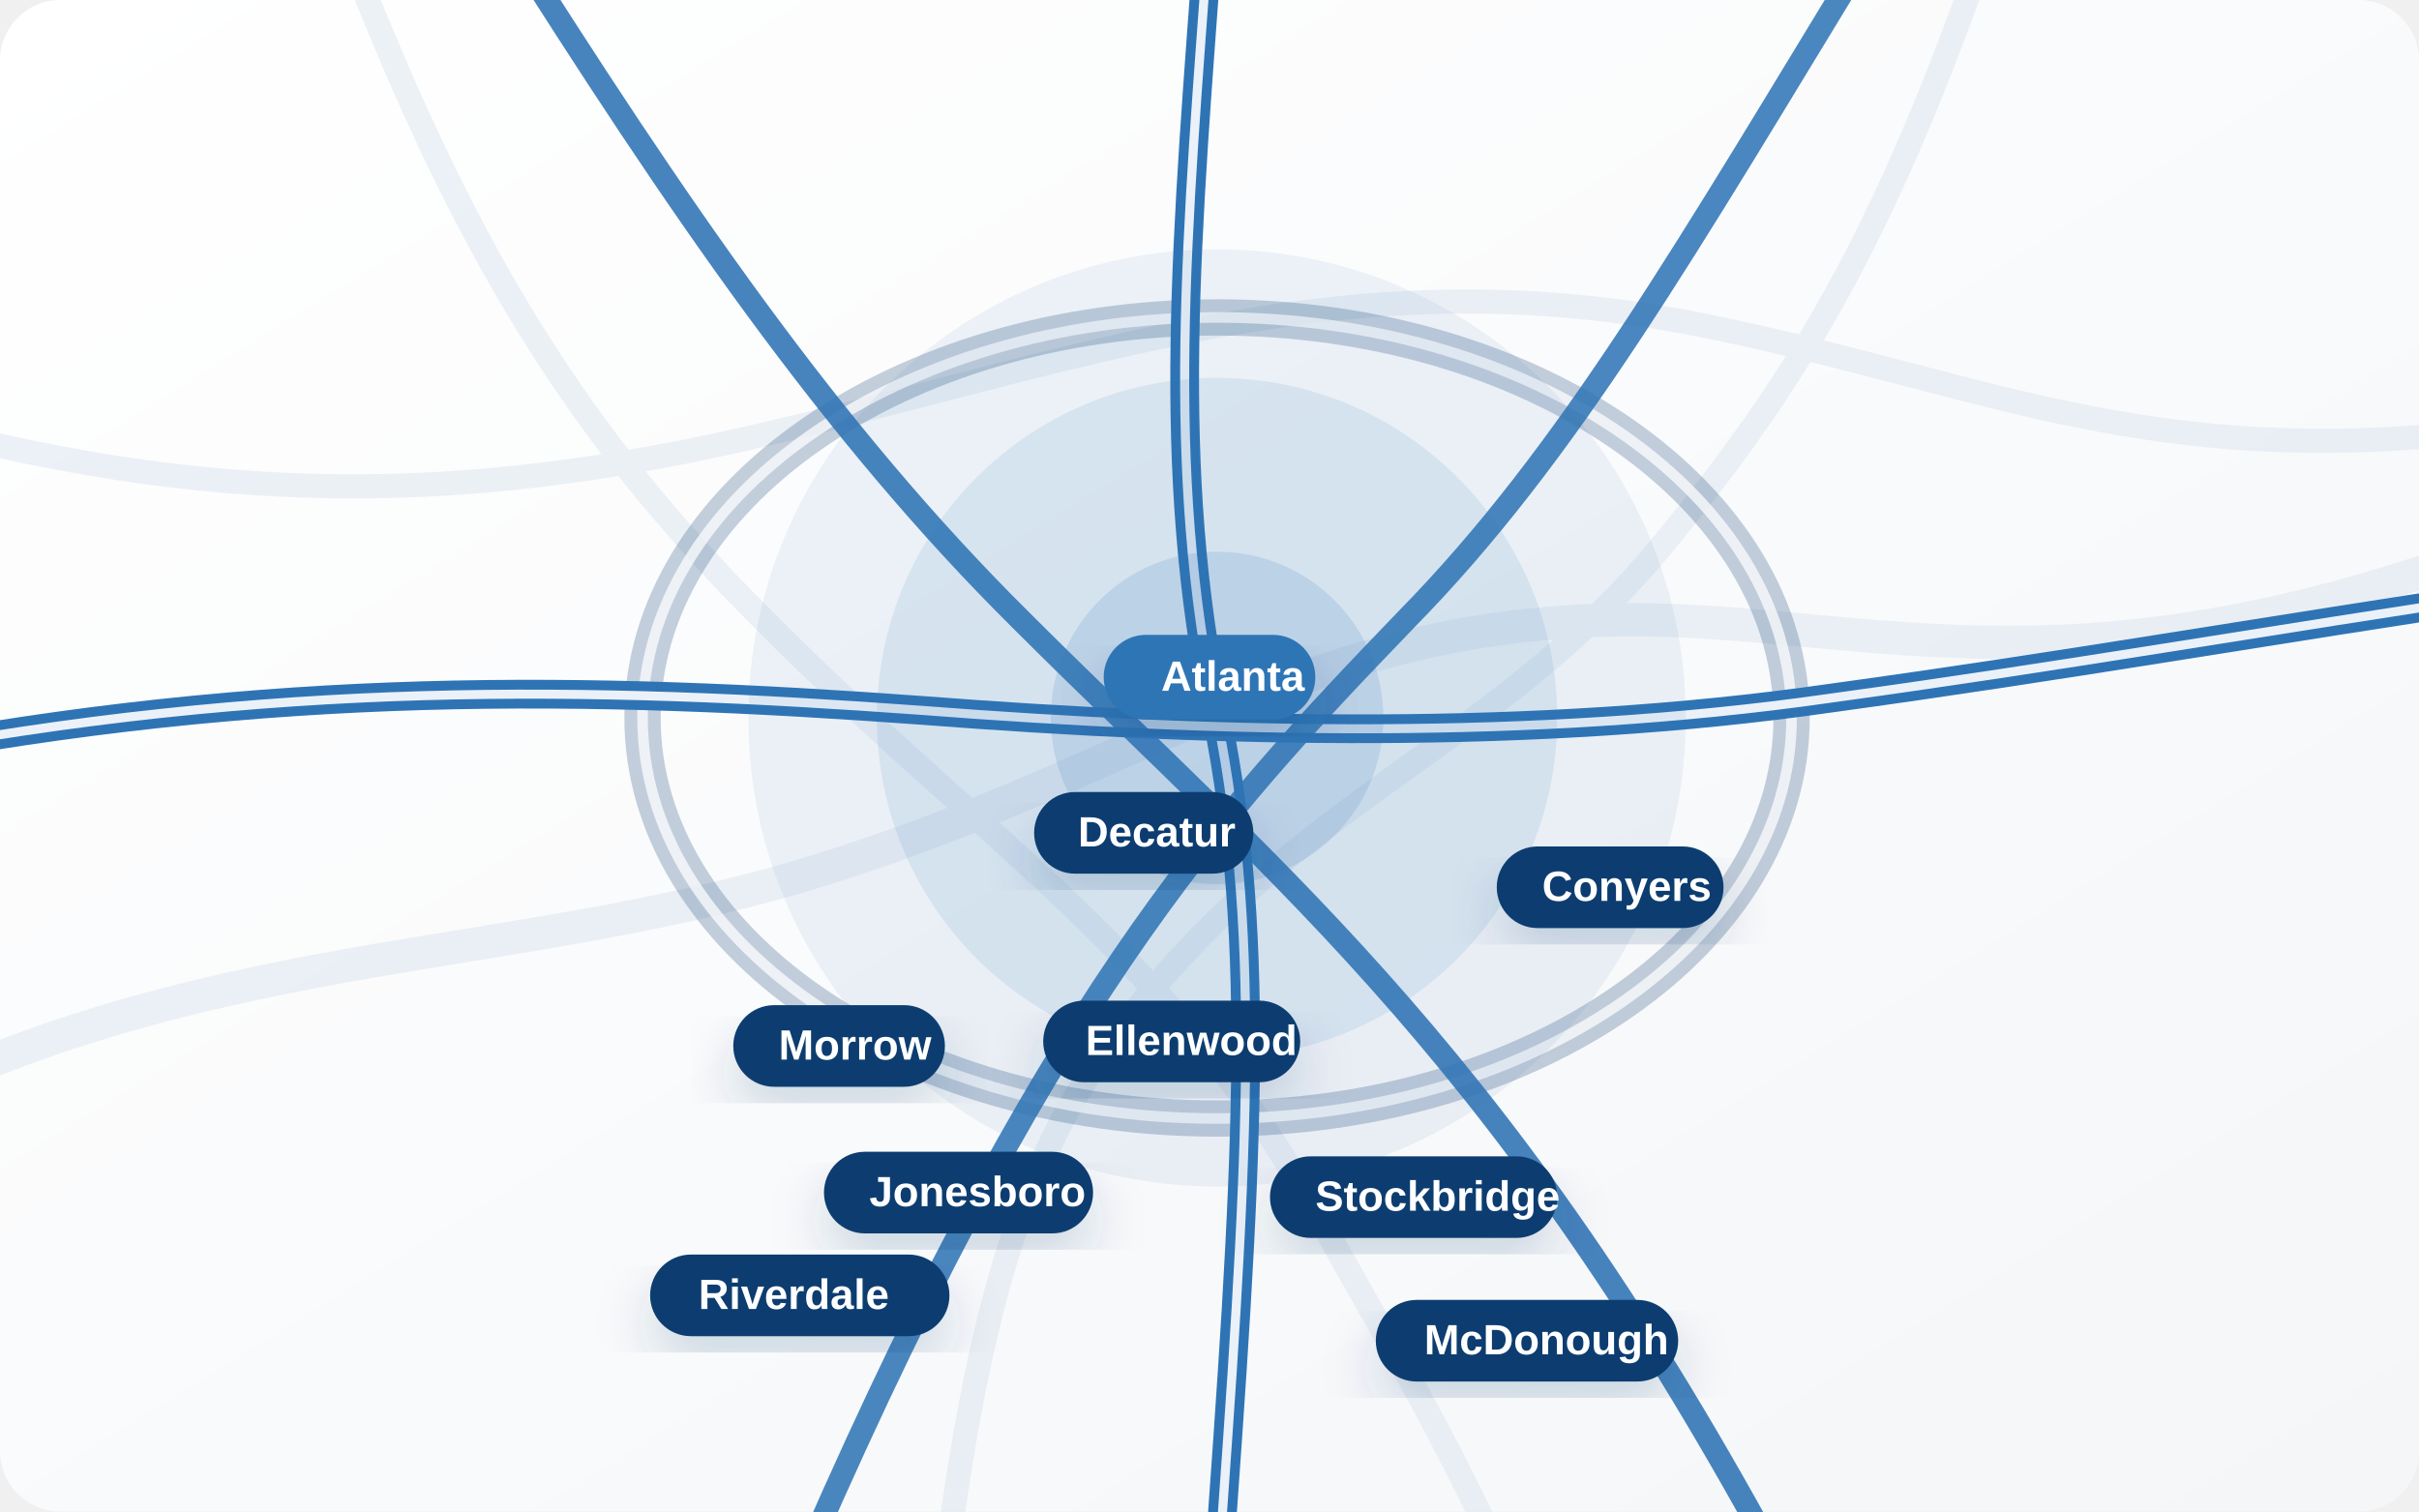
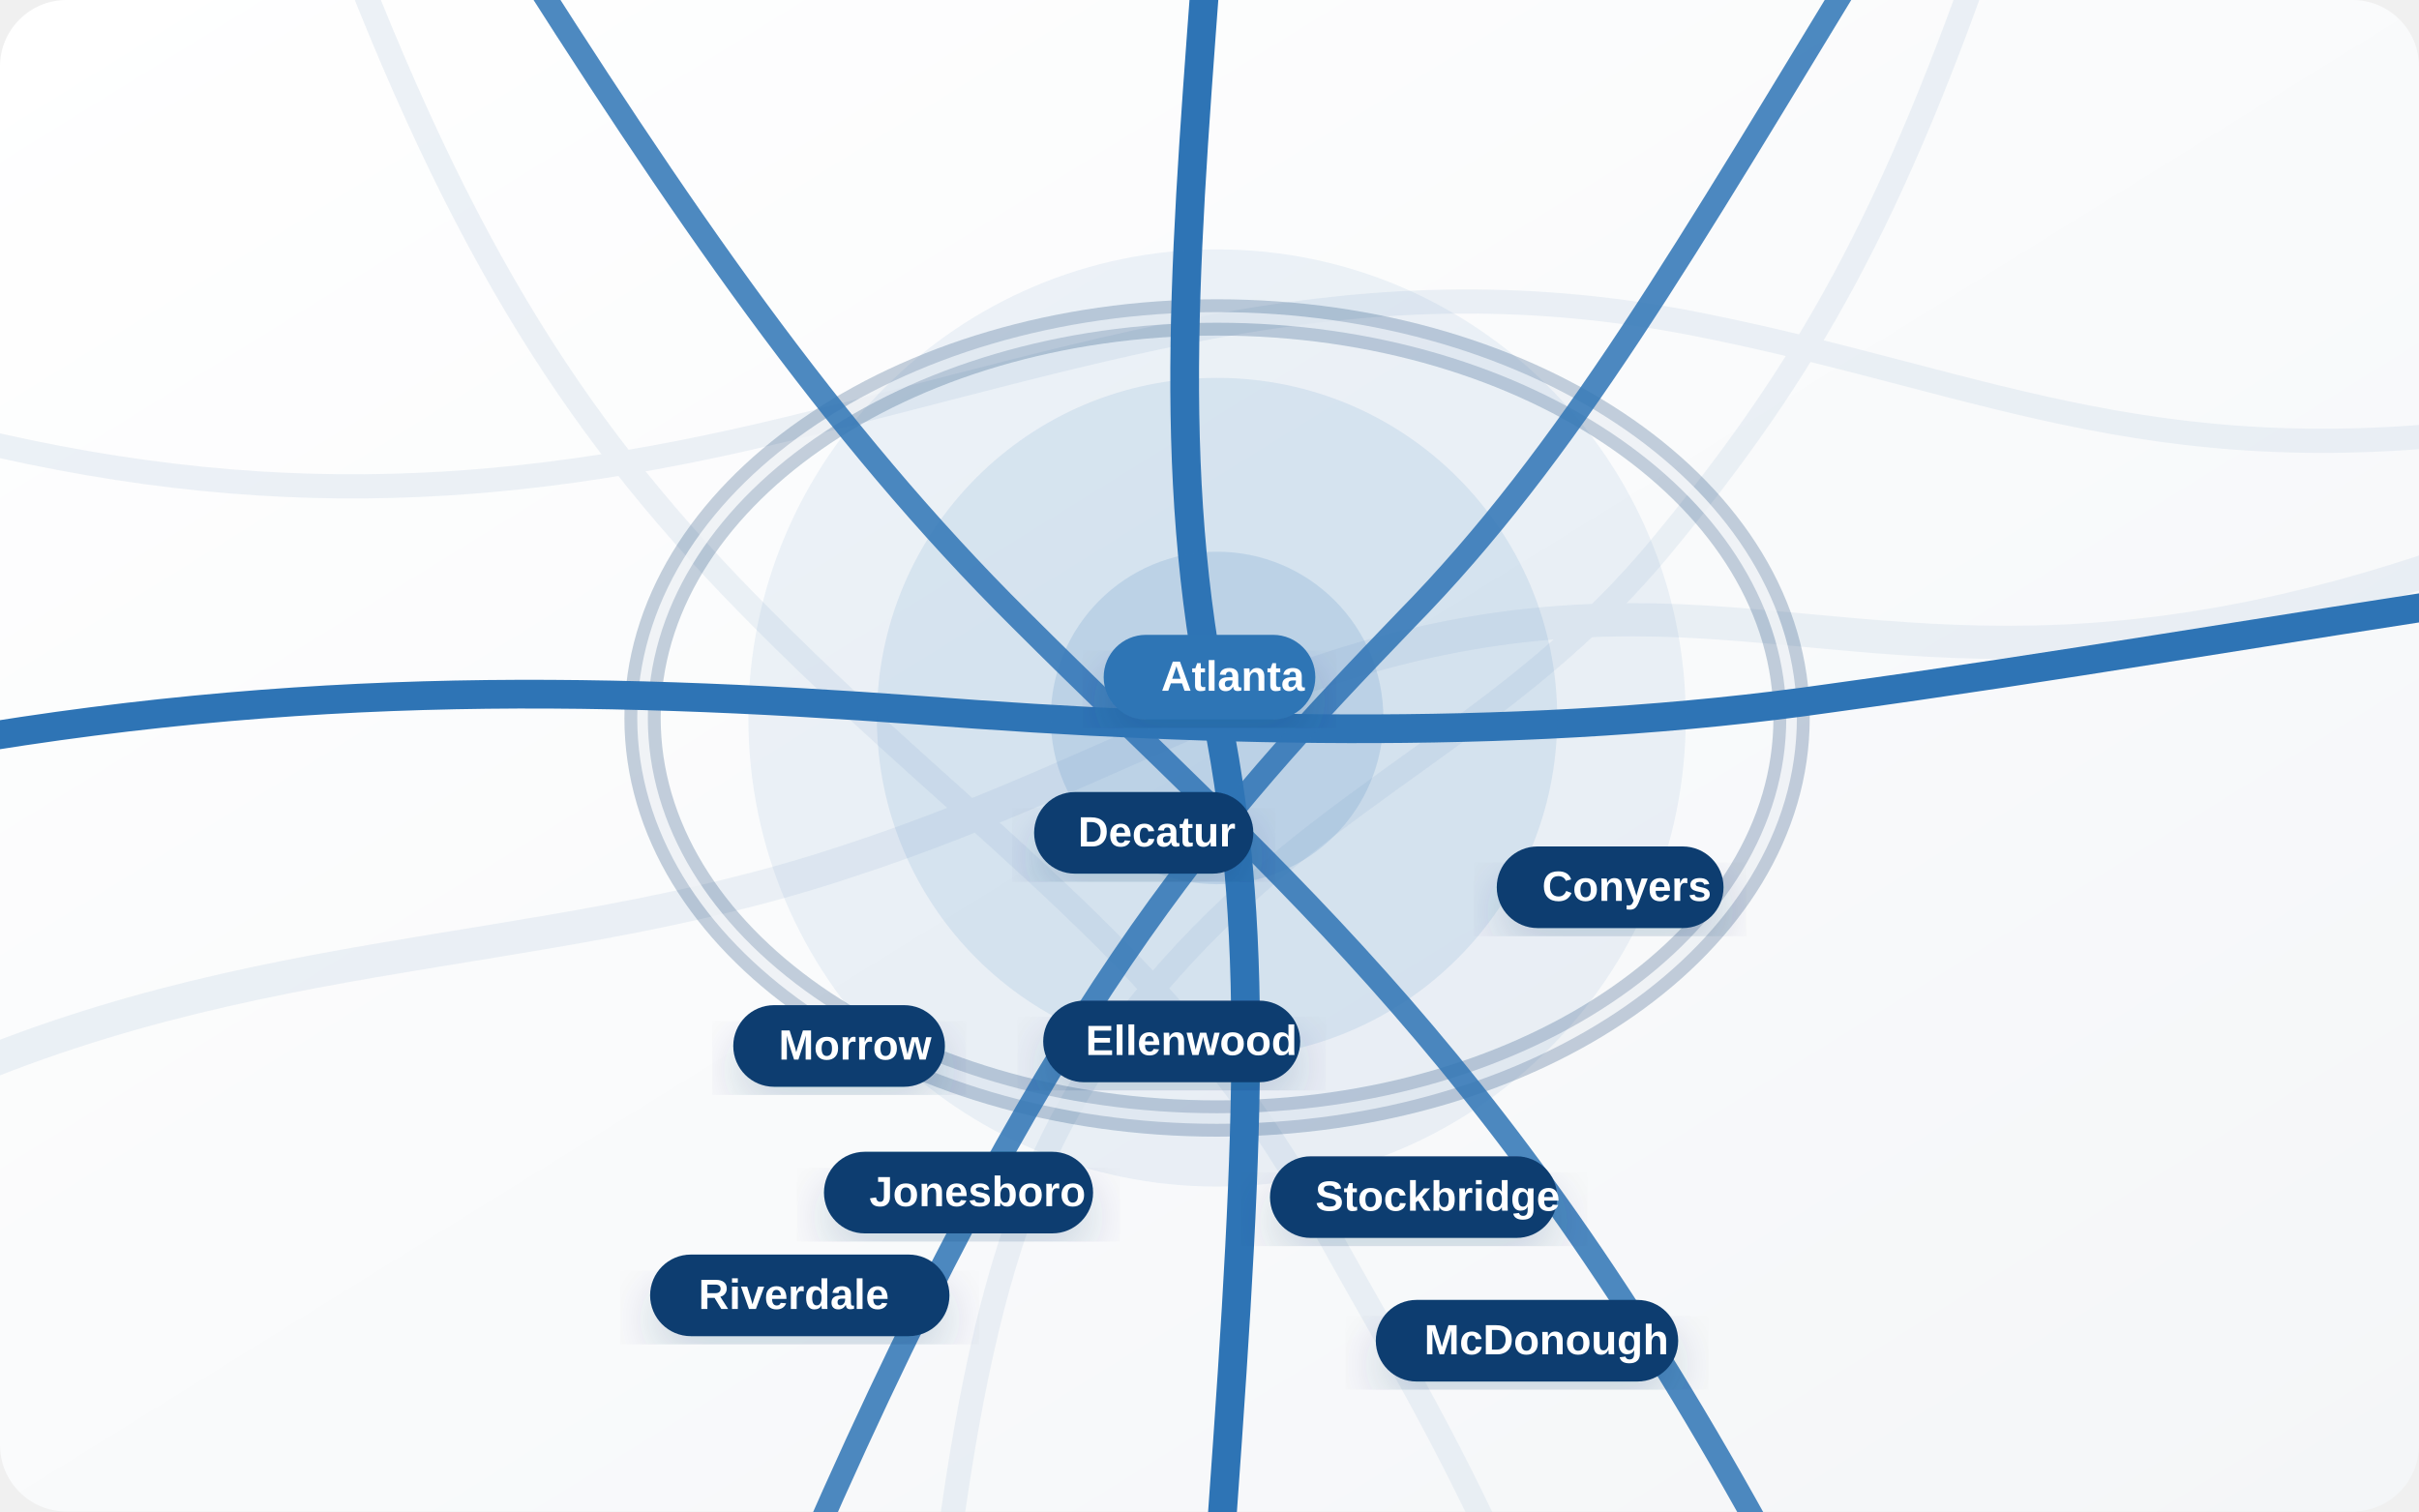
<svg xmlns="http://www.w3.org/2000/svg" width="1600" height="1000" viewBox="0 0 1600 1000" fill="none">
  <defs>
-     <filter id="s" x="-20%" y="-20%" width="140%" height="140%">
-       <feDropShadow dx="0" dy="18" stdDeviation="18" flood-color="#0B3C6F" flood-opacity=".18" />
+     <filter id="shadow">
+       <feDropShadow dx="0" dy="16" stdDeviation="16" flood-color="#0B3C6F" flood-opacity=".18" />
    </filter>
-     <linearGradient id="b" x1="0" x2="1" y1="0" y2="1">
-       <stop stop-color="#FFFFFF" />
+     <linearGradient id="bg" x1="0" x2="1" y1="0" y2="1">
+       <stop stop-color="#fff" />
      <stop offset="1" stop-color="#F4F6F8" />
    </linearGradient>
  </defs>
-   <rect width="1600" height="1000" rx="40" fill="url(#b)" />
+   <rect width="1600" height="1000" rx="44" fill="url(#bg)" />
  <g opacity=".55" stroke-linecap="round">
    <path d="M-80 735C150 620 350 640 560 570C760 505 870 410 1080 410C1240 410 1380 470 1680 350" stroke="#DDE6EF" stroke-width="22" />
    <path d="M-60 280C160 340 330 330 520 284C735 232 900 170 1125 215C1320 254 1430 318 1680 280" stroke="#DDE6EF" stroke-width="16" />
    <path d="M220 -60C306 170 385 290 505 410C650 556 780 635 875 810C925 900 960 955 1010 1070" stroke="#DDE6EF" stroke-width="16" />
    <path d="M1320 -55C1252 145 1195 245 1100 360C1000 482 880 522 775 640C690 735 650 825 622 1065" stroke="#DDE6EF" stroke-width="16" />
  </g>
  <ellipse cx="805" cy="475" rx="380" ry="265" stroke="#0B3C6F" stroke-width="24" opacity=".24" />
-   <ellipse cx="805" cy="475" rx="380" ry="265" stroke="#FFFFFF" stroke-width="7" opacity=".72" />
+   <ellipse cx="805" cy="475" rx="380" ry="265" stroke="#fff" stroke-width="7" opacity=".75" />
  <path d="M800 -50C785 155 770 308 805 475C835 625 825 775 805 1050" stroke="#2E74B5" stroke-width="19" stroke-linecap="round" />
-   <path d="M800 -50C785 155 770 308 805 475C835 625 825 775 805 1050" stroke="#FFFFFF" stroke-width="6" stroke-linecap="round" opacity=".9" />
  <path d="M-80 500C180 450 390 454 610 470C805 485 1015 490 1210 462C1370 440 1480 420 1680 390" stroke="#2E74B5" stroke-width="19" stroke-linecap="round" />
-   <path d="M-80 500C180 450 390 454 610 470C805 485 1015 490 1210 462C1370 440 1480 420 1680 390" stroke="#FFFFFF" stroke-width="6" stroke-linecap="round" opacity=".9" />
-   <path d="M330 -50C450 140 550 286 675 410C850 585 1000 700 1190 1060" stroke="#2E74B5" stroke-width="15" stroke-linecap="round" opacity=".88" />
-   <path d="M1240 -40C1115 165 1038 300 930 410C805 540 690 662 520 1060" stroke="#2E74B5" stroke-width="15" stroke-linecap="round" opacity=".86" />
+   <path d="M330 -50C450 140 550 286 675 410C850 585 1000 700 1190 1060" stroke="#2E74B5" stroke-width="15" stroke-linecap="round" opacity=".85" />
+   <path d="M1240 -40C1115 165 1038 300 930 410C805 540 690 662 520 1060" stroke="#2E74B5" stroke-width="15" stroke-linecap="round" opacity=".85" />
  <circle cx="805" cy="475" r="310" fill="#2E74B5" opacity=".08" />
  <circle cx="805" cy="475" r="225" fill="#2E74B5" opacity=".11" />
  <circle cx="805" cy="475" r="110" fill="#2E74B5" opacity=".15" />
  <g font-family="Arial, sans-serif" font-weight="800" font-size="28">
-     <g filter="url(#s)">
+     <g filter="url(#shadow)">
      <rect x="730" y="420" width="140" height="56" rx="28" fill="#2E74B5" />
      <text x="768" y="457" fill="#fff">Atlanta</text>
    </g>
-     <g filter="url(#s)">
+     <g filter="url(#shadow)">
      <rect x="684" y="524" width="145" height="54" rx="27" fill="#0B3C6F" />
      <text x="713" y="560" fill="#fff">Decatur</text>
    </g>
-     <g filter="url(#s)">
+     <g filter="url(#shadow)">
      <rect x="690" y="662" width="170" height="54" rx="27" fill="#0B3C6F" />
      <text x="718" y="698" fill="#fff">Ellenwood</text>
    </g>
-     <g filter="url(#s)">
+     <g filter="url(#shadow)">
      <rect x="840" y="765" width="190" height="54" rx="27" fill="#0B3C6F" />
      <text x="870" y="801" fill="#fff">Stockbridge</text>
    </g>
-     <g filter="url(#s)">
+     <g filter="url(#shadow)">
      <rect x="545" y="762" width="178" height="54" rx="27" fill="#0B3C6F" />
      <text x="575" y="798" fill="#fff">Jonesboro</text>
    </g>
-     <g filter="url(#s)">
+     <g filter="url(#shadow)">
      <rect x="990" y="560" width="150" height="54" rx="27" fill="#0B3C6F" />
      <text x="1020" y="596" fill="#fff">Conyers</text>
    </g>
-     <g filter="url(#s)">
+     <g filter="url(#shadow)">
      <rect x="485" y="665" width="140" height="54" rx="27" fill="#0B3C6F" />
      <text x="515" y="701" fill="#fff">Morrow</text>
    </g>
-     <g filter="url(#s)">
+     <g filter="url(#shadow)">
      <rect x="430" y="830" width="198" height="54" rx="27" fill="#0B3C6F" />
      <text x="462" y="866" fill="#fff">Riverdale</text>
    </g>
-     <g filter="url(#s)">
+     <g filter="url(#shadow)">
      <rect x="910" y="860" width="200" height="54" rx="27" fill="#0B3C6F" />
      <text x="942" y="896" fill="#fff">McDonough</text>
    </g>
  </g>
</svg>
